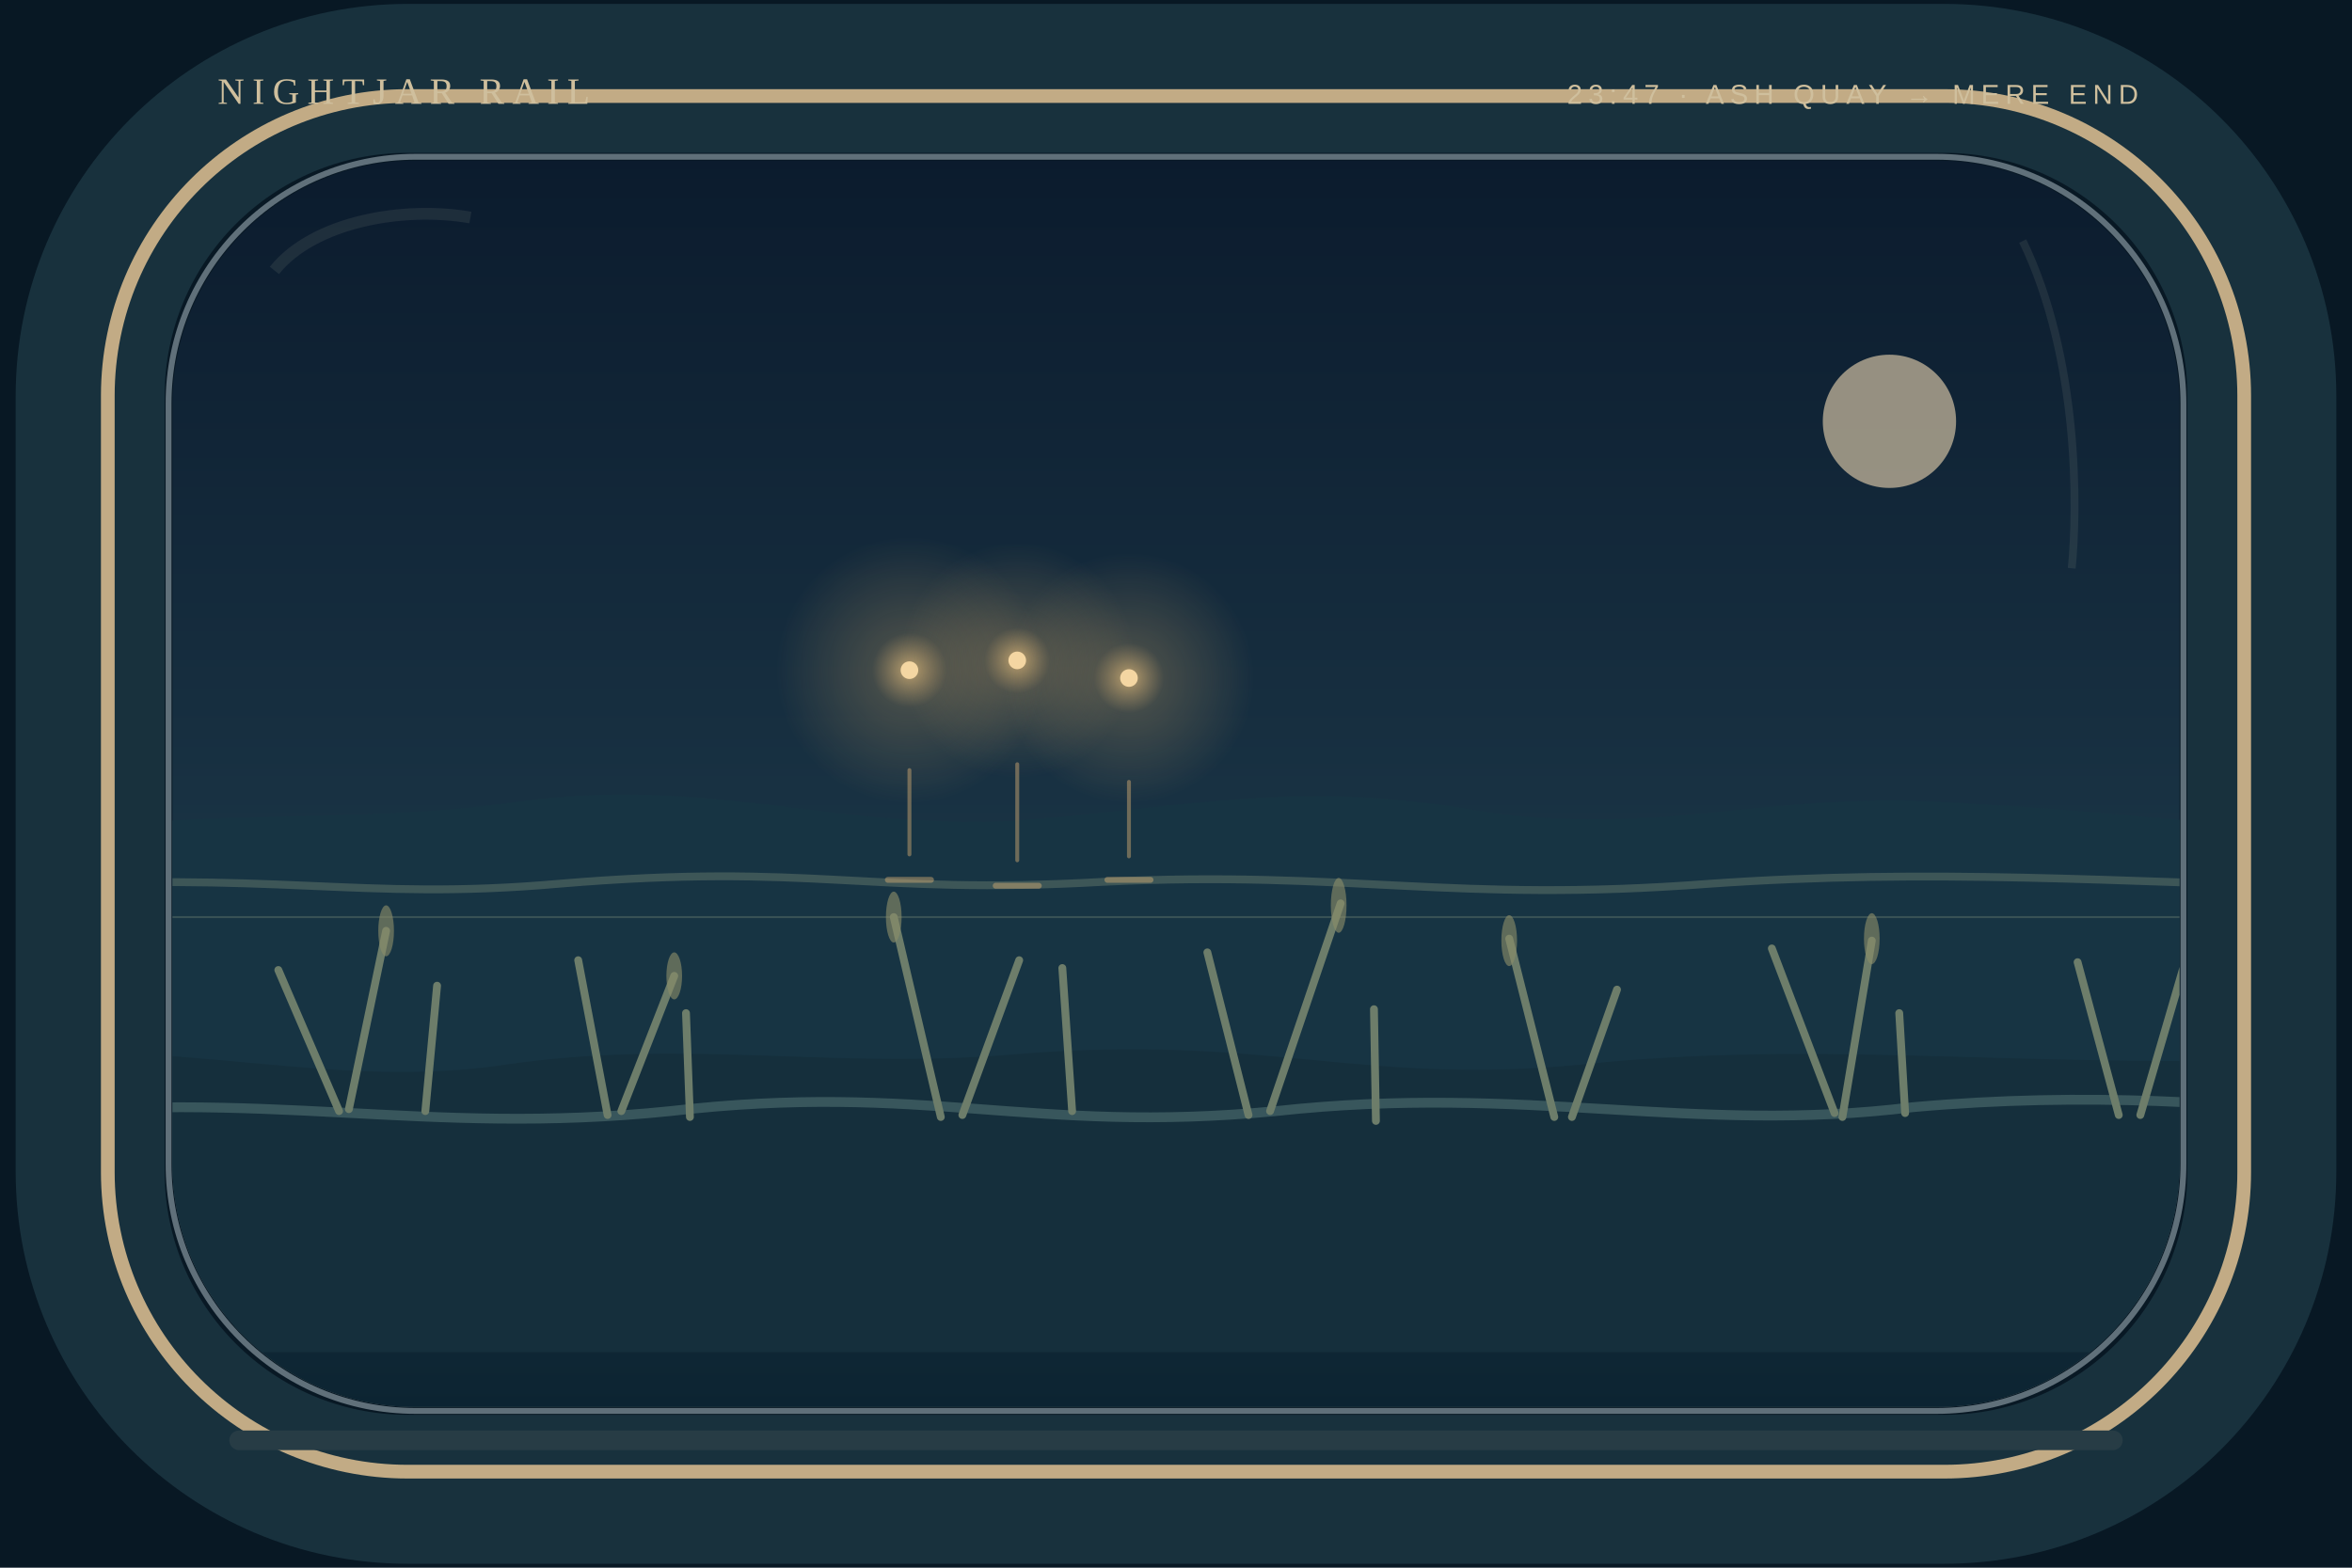
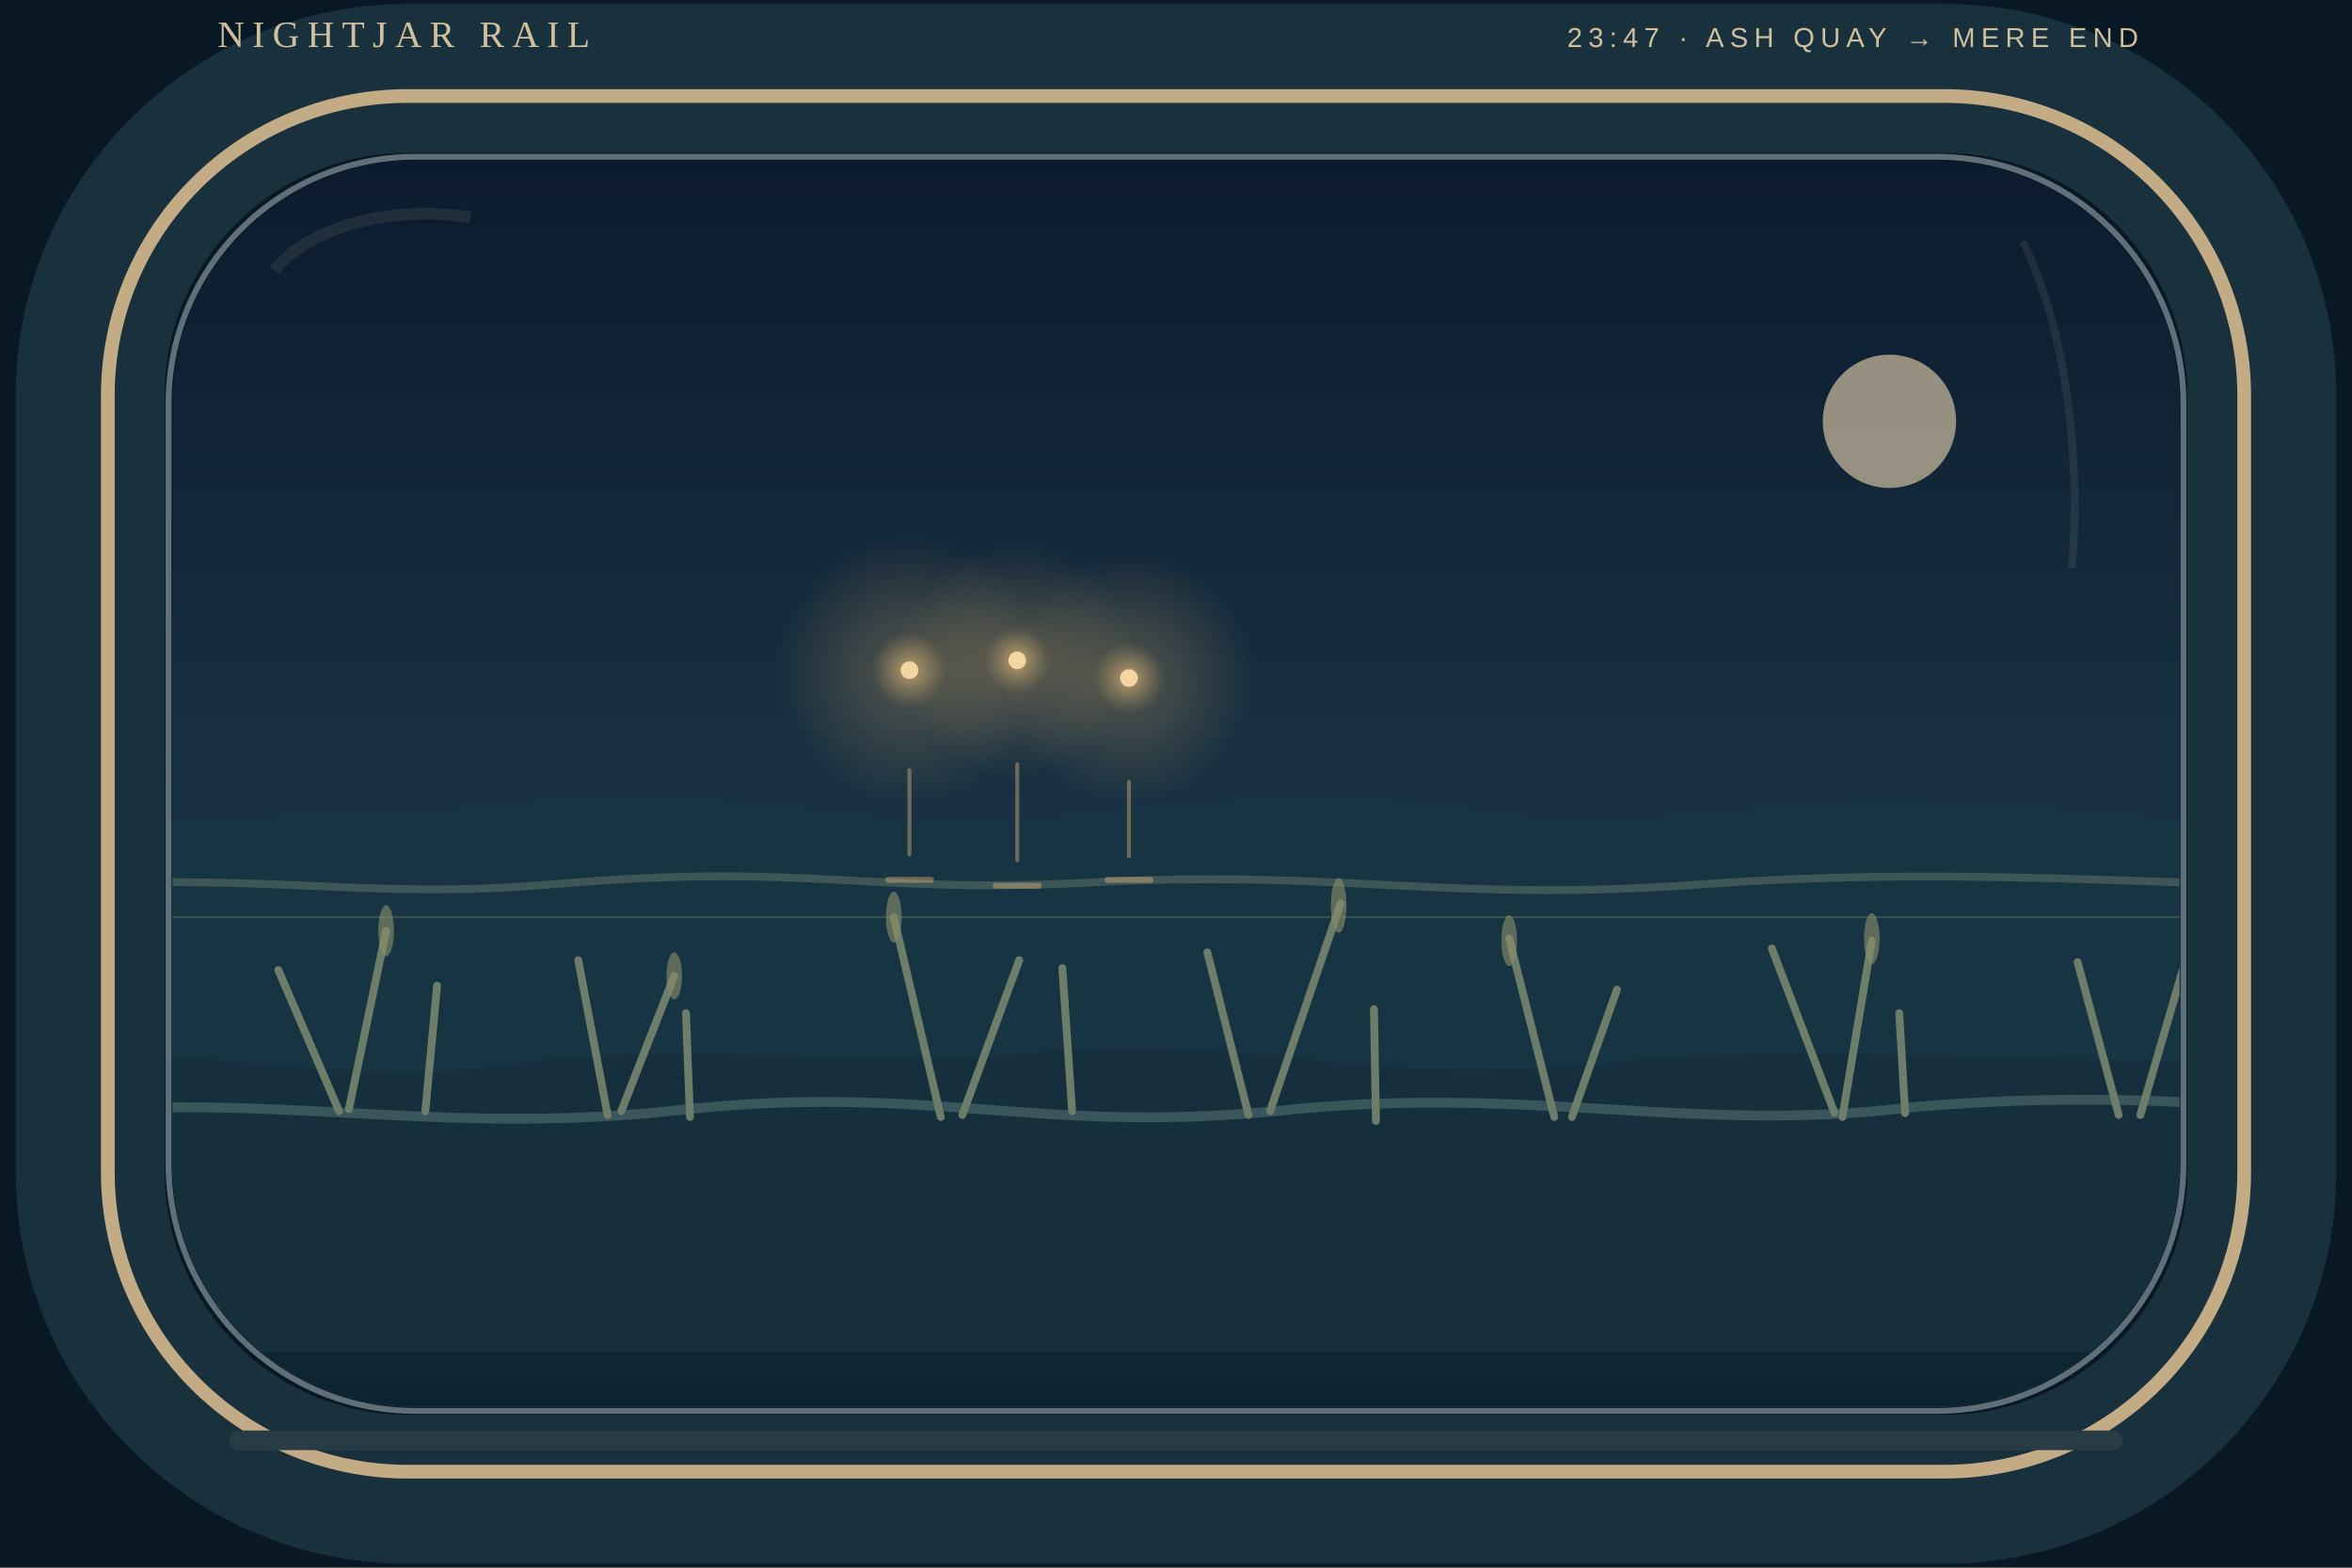
<svg xmlns="http://www.w3.org/2000/svg" width="1200" height="800" viewBox="0 0 1200 800" role="img" aria-label="A seamless moving night salt marsh seen through a fixed Nightjar Rail carriage window">
  <defs>
    <linearGradient id="sky" x2="0" y2="1">
      <stop stop-color="#0b1b2d" />
      <stop offset=".62" stop-color="#1b3647" />
      <stop offset="1" stop-color="#485b5c" />
    </linearGradient>
    <linearGradient id="water" x2="0" y2="1">
      <stop stop-color="#283e48" />
      <stop offset="1" stop-color="#0c2432" />
    </linearGradient>
    <radialGradient id="glow">
      <stop stop-color="#f0c680" stop-opacity=".75" />
      <stop offset=".28" stop-color="#d8ab69" stop-opacity=".23" />
      <stop offset="1" stop-color="#d8ab69" stop-opacity="0" />
    </radialGradient>
    <clipPath id="glass">
      <rect x="88" y="82" width="1024" height="636" rx="124" />
    </clipPath>
    <g id="bank">
      <path d="M0 427 C120 411 183 421 265 409 C361 396 423 423 516 419 C614 411 658 399 744 412 C844 430 899 402 1003 410 C1093 415 1141 422 1200 427 L1200 610 L0 610Z" fill="#173443" />
      <path d="M0 453 C141 444 183 460 285 451 C416 440 441 457 563 450 C688 444 741 461 872 451 C986 443 1078 450 1200 453" fill="none" stroke="#697b6f" stroke-width="4" opacity=".47" />
      <path d="M0 468H1200" stroke="#a5ad8d" stroke-width="1" opacity=".24" />
    </g>
    <g id="marsh">
      <path d="M0 540 C91 529 170 557 260 543 C352 530 425 546 518 538 C650 527 696 556 819 542 C944 531 1032 546 1200 540 L1200 690 L0 690Z" fill="#152f3c" />
      <path d="M0 570 C135 555 216 580 342 567 C472 552 526 579 651 567 C779 553 863 579 976 565 C1065 557 1144 563 1200 570" fill="none" stroke="#507071" stroke-width="5" opacity=".6" />
      <g fill="none" stroke="#6d7d6a" stroke-width="4" stroke-linecap="round">
        <path d="M38 572l-17-78 M43 571l29-102 M61 574l-4-56 M173 567l-31-72 M178 566l19-91 M217 567l6-64 M310 569l-15-79 M317 567l27-69 M352 570l-2-53 M480 570l-24-102 M491 569l29-79 M547 567l-5-73 M637 569l-21-83 M648 567l36-106 M702 572l-1-57 M793 570l-23-91 M802 570l23-65 M936 568l-32-84 M940 570l15-90 M972 568l-3-51 M1081 569l-21-78 M1092 569l26-89 M1167 569l-7-51" />
      </g>
      <g fill="#8b8c69" opacity=".62">
        <ellipse cx="21" cy="494" rx="4" ry="13" transform="rotate(-13 21 494)" />
        <ellipse cx="71" cy="470" rx="4" ry="12" transform="rotate(18 71 470)" />
        <ellipse cx="197" cy="475" rx="4" ry="13" />
        <ellipse cx="344" cy="498" rx="4" ry="12" />
        <ellipse cx="456" cy="468" rx="4" ry="13" />
        <ellipse cx="683" cy="462" rx="4" ry="14" />
        <ellipse cx="770" cy="480" rx="4" ry="13" />
        <ellipse cx="955" cy="479" rx="4" ry="13" />
        <ellipse cx="1118" cy="480" rx="4" ry="12" />
      </g>
    </g>
    <g id="lamps">
      <g fill="url(#glow)">
        <circle cx="464" cy="342" r="68" />
        <circle cx="519" cy="337" r="60" />
        <circle cx="576" cy="346" r="64" />
      </g>
      <g fill="#f4d6a2">
        <circle cx="464" cy="342" r="4.5" />
        <circle cx="519" cy="337" r="4.5" />
        <circle cx="576" cy="346" r="4.5" />
      </g>
      <g stroke="#d5ad73" stroke-linecap="round" opacity=".46">
        <path d="M464 393v43 M519 390v49 M576 399v38" stroke-width="2" />
        <path d="M453 449h22 M508 452h22 M565 449h22" stroke-width="3" />
      </g>
    </g>
  </defs>
  <style>
    .pan { animation: travel 8s linear infinite; }
    @keyframes travel { from { transform: translateX(0px); } to { transform: translateX(-1200px); } }
    @media (prefers-reduced-motion: reduce) { .pan { animation: none; } }
  </style>
  <rect width="1200" height="800" fill="#081824" />
  <g clip-path="url(#glass)">
    <rect x="88" y="82" width="1024" height="636" fill="url(#sky)" />
    <circle cx="964" cy="215" r="34" fill="#d4c3a4" opacity=".68" />
    <path d="M115 421H1090V718H115Z" fill="url(#water)" />
    <g opacity=".46" fill="none" stroke="#aab2a2" stroke-width="2">
      <path d="M119 472h280 M614 478h442 M181 500h123 M410 502h210 M761 503h270 M110 536h157 M377 528h160 M682 535h344 M121 582h205 M557 586h313 M917 587h167" />
    </g>
    <g class="pan">
      <use href="#bank" />
      <use href="#bank" x="1200" />
      <use href="#lamps" />
      <use href="#lamps" x="1200" />
      <use href="#marsh" />
      <use href="#marsh" x="1200" />
    </g>
    <path d="M140 138C160 113 206 105 240 111" fill="none" stroke="#f8edd2" stroke-width="6" opacity=".08" />
    <path d="M1032 123C1061 183 1060 260 1057 290" fill="none" stroke="#f8edd2" stroke-width="4" opacity=".08" />
  </g>
  <rect x="46" y="40" width="1108" height="720" rx="162" fill="none" stroke="#18313d" stroke-width="76" />
  <rect x="55" y="49" width="1090" height="702" rx="153" fill="none" stroke="#c2ab85" stroke-width="7" />
  <rect x="86" y="80" width="1028" height="640" rx="126" fill="none" stroke="#60707a" stroke-width="3" />
  <path d="M122 735H1078" stroke="#273c45" stroke-width="10" stroke-linecap="round" />
-   <text x="111" y="53" fill="#cfbf9d" font-family="Georgia, 'Times New Roman', serif" font-size="19" letter-spacing="4">NIGHTJAR RAIL</text>
-   <text x="1091" y="53" text-anchor="end" fill="#cfbf9d" font-family="Arial, sans-serif" font-size="14" letter-spacing="3">23:47 · ASH QUAY → MERE END</text>
+   <text x="111" y="24" fill="#cfbf9d" font-family="Georgia, 'Times New Roman', serif" font-size="19" letter-spacing="4">NIGHTJAR RAIL</text>
+   <text x="1091" y="24" text-anchor="end" fill="#cfbf9d" font-family="Arial, sans-serif" font-size="14" letter-spacing="3">23:47 · ASH QUAY → MERE END</text>
</svg>
